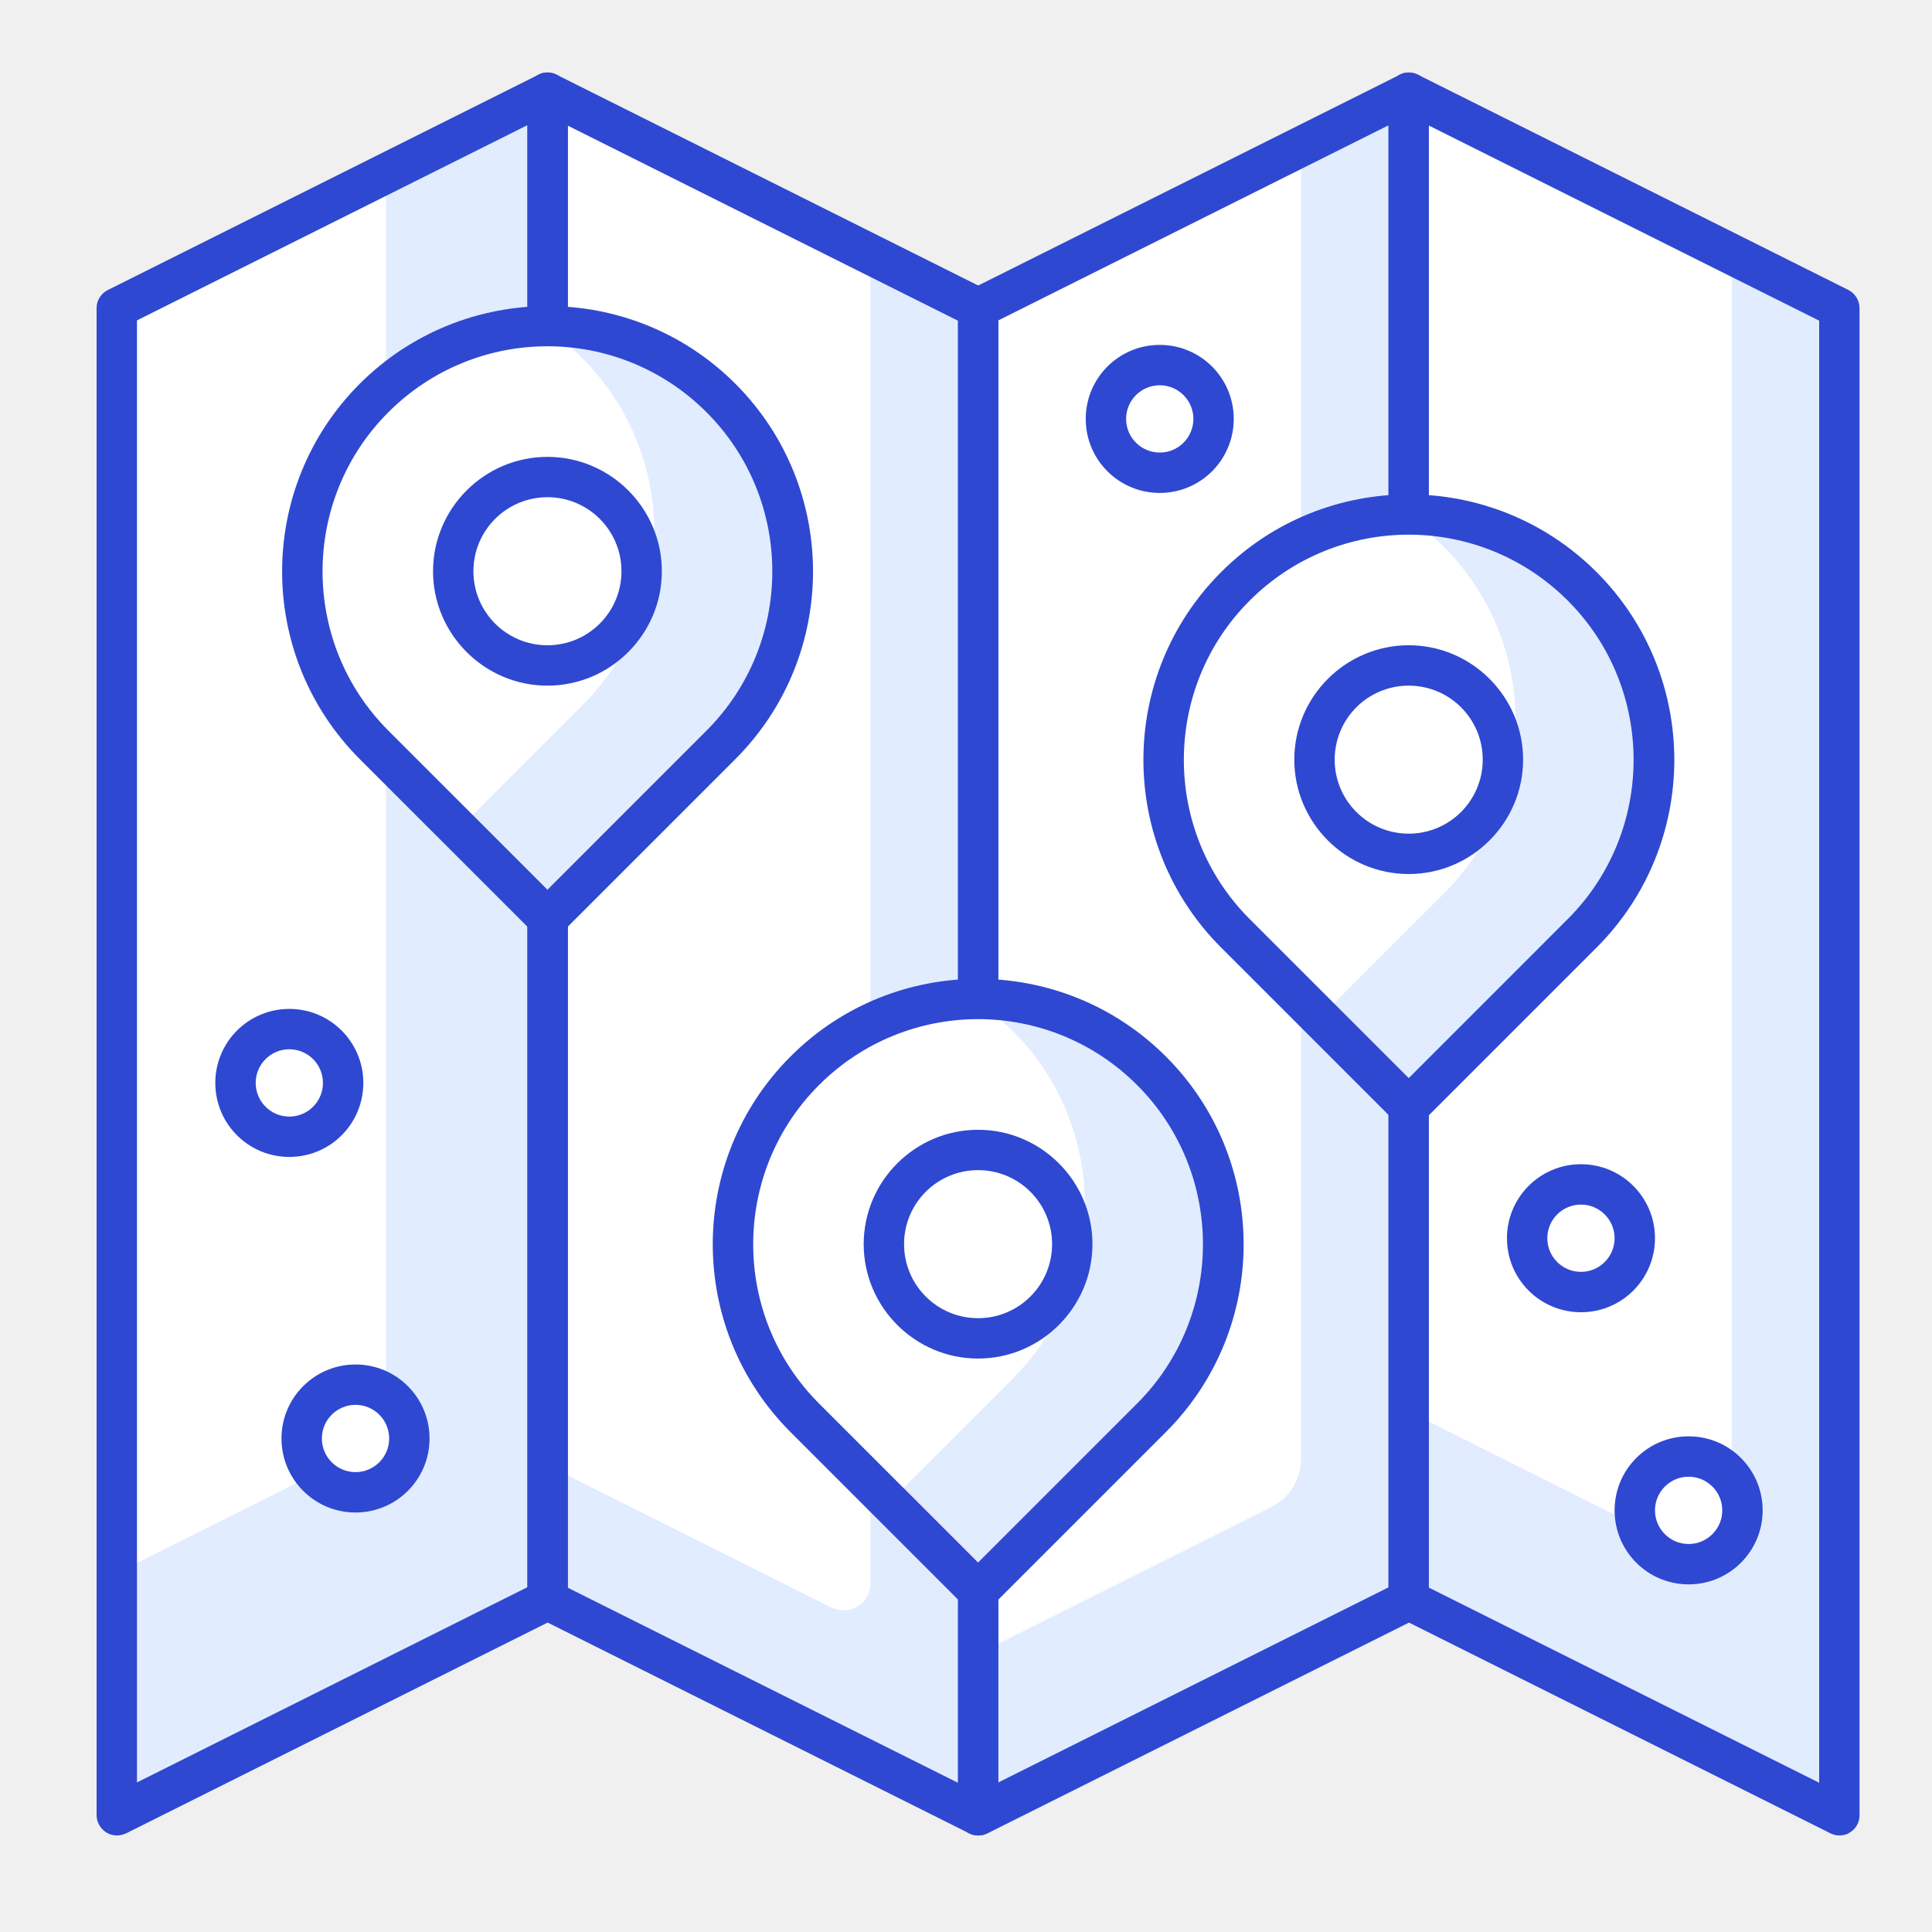
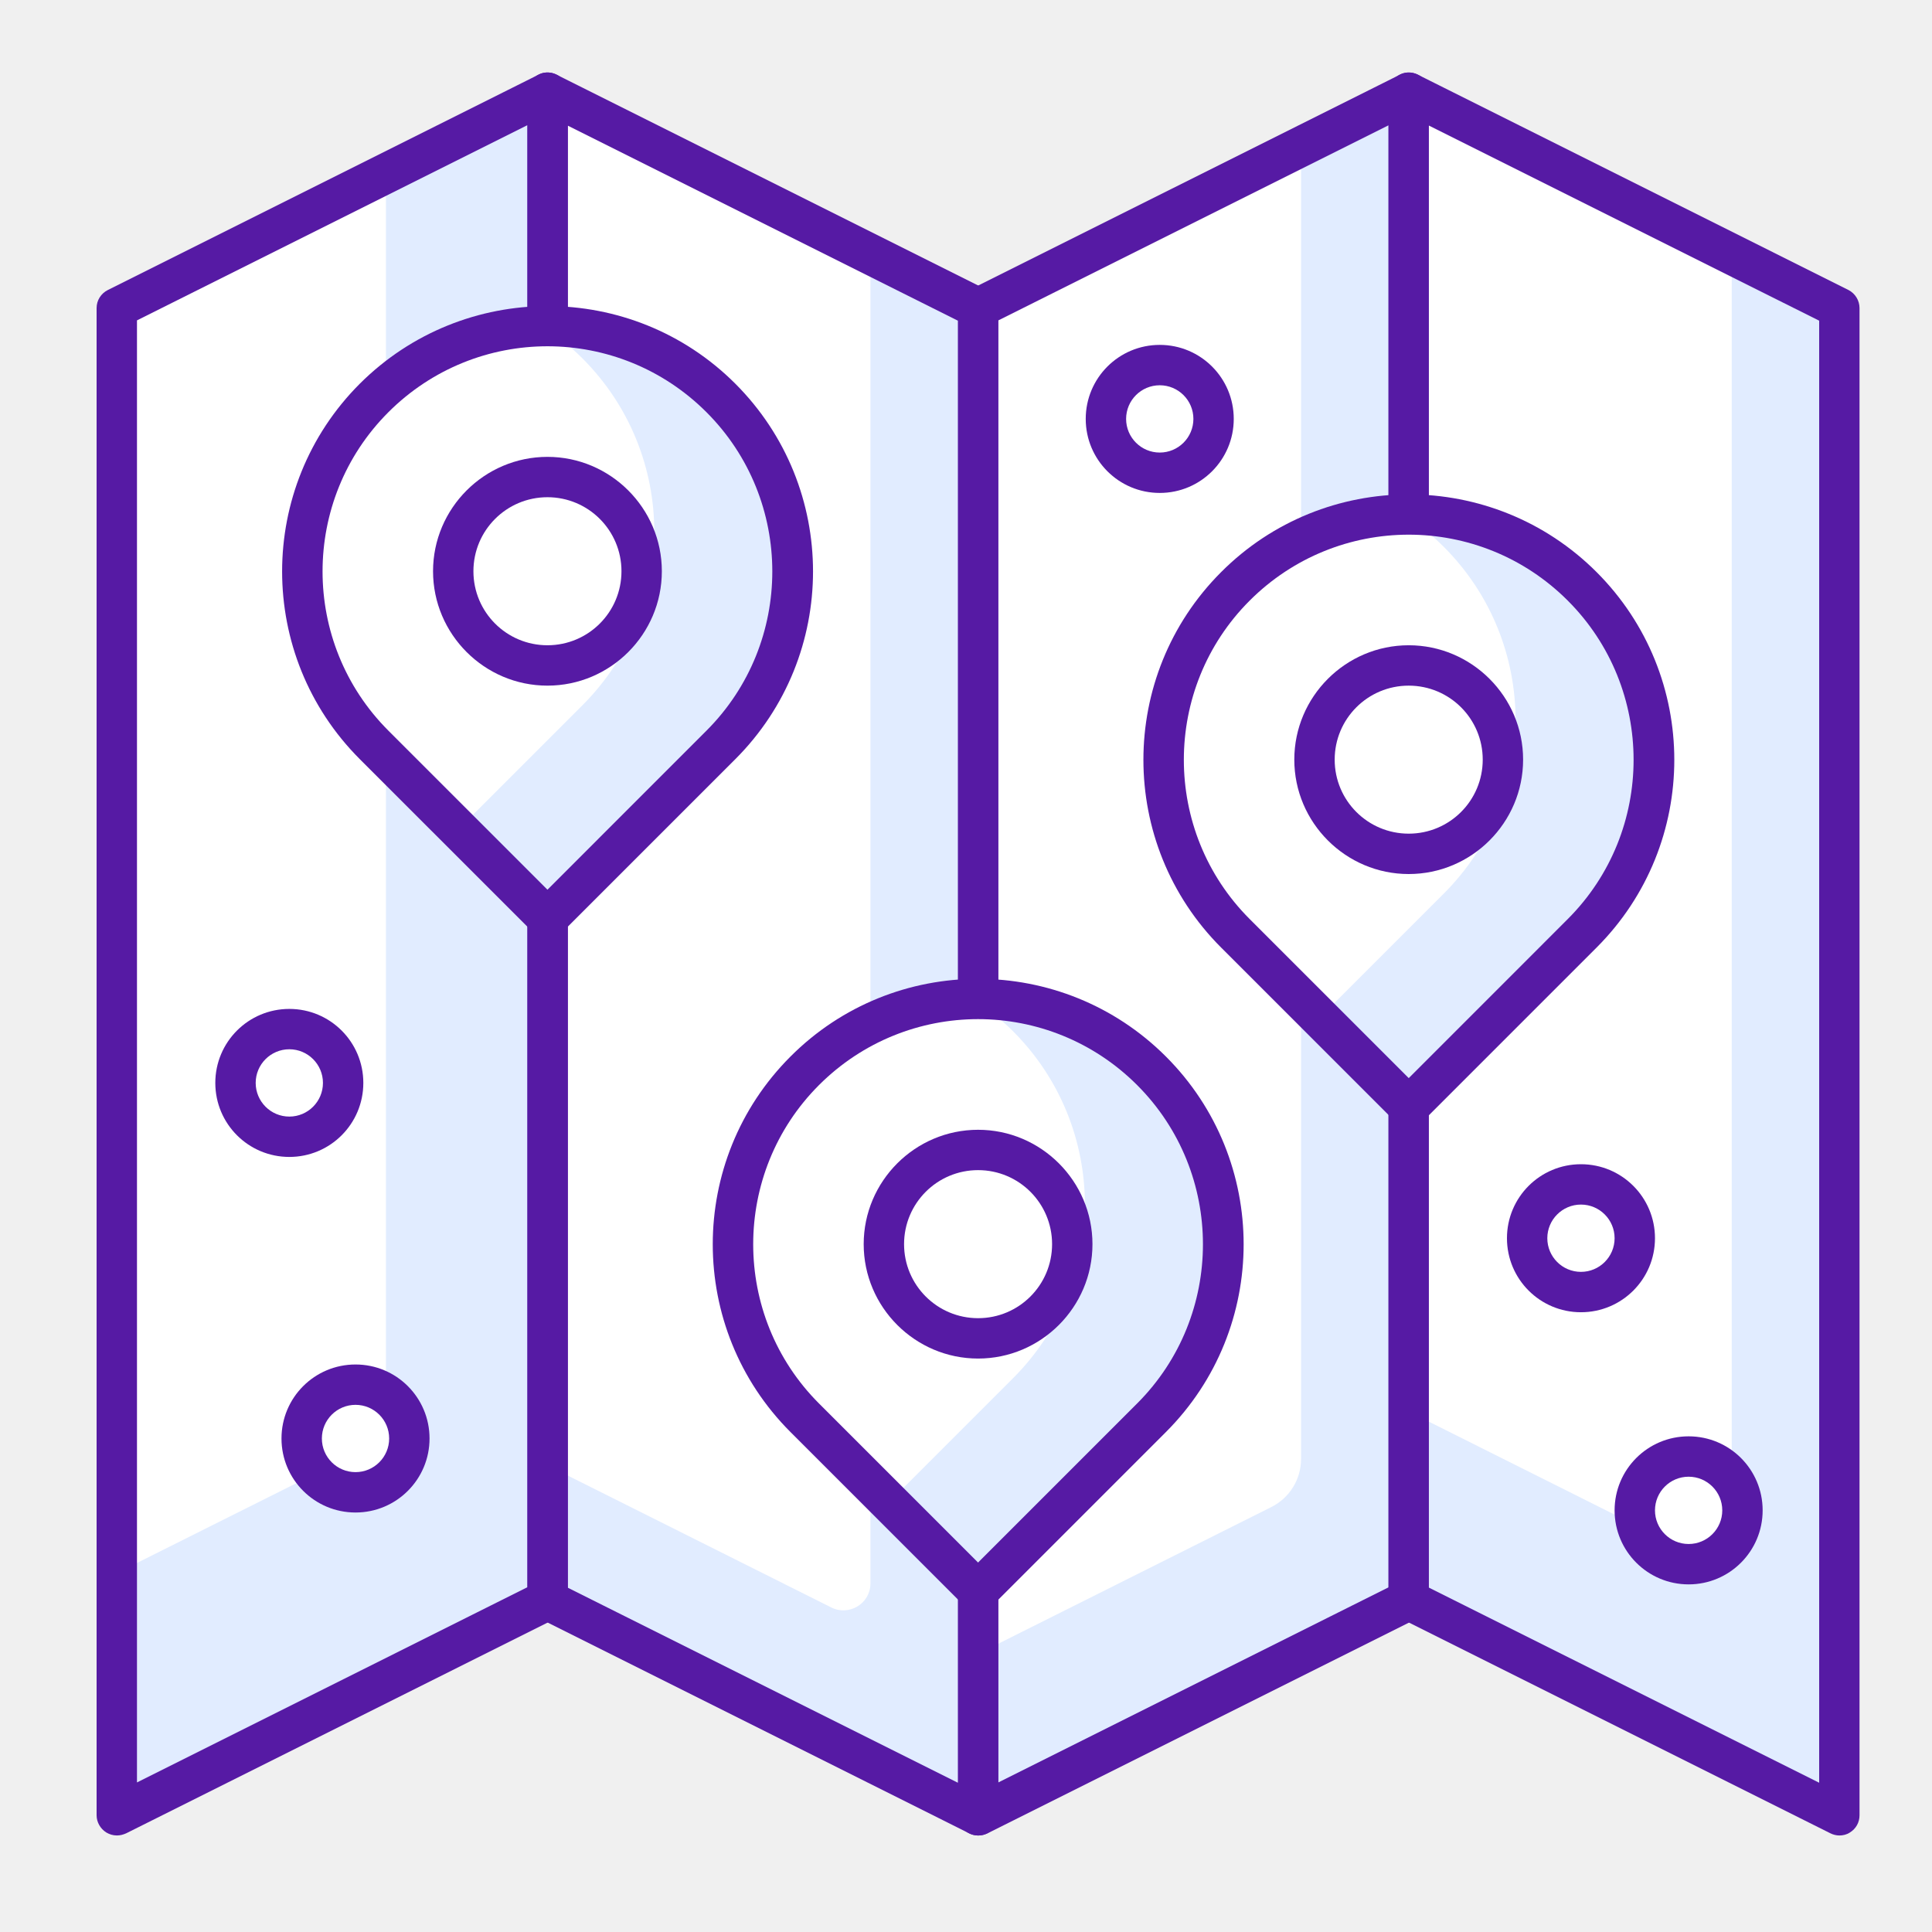
<svg xmlns="http://www.w3.org/2000/svg" width="70" height="70" viewBox="0 0 70 70" fill="none">
  <path d="M51.041 3.359L35.438 11.161V65.772L51.041 57.97V3.359Z" fill="#E1ECFF" />
  <path d="M47.14 5.311L35.438 11.162V59.921L46.057 54.606C46.721 54.275 47.14 53.602 47.14 52.861V5.311Z" fill="white" />
-   <path d="M35.437 66.504C35.301 66.504 35.174 66.465 35.057 66.396C34.843 66.26 34.706 66.026 34.706 65.772V11.162C34.706 10.889 34.862 10.635 35.116 10.508L50.719 2.707C50.943 2.59 51.216 2.609 51.431 2.736C51.645 2.872 51.782 3.106 51.782 3.36V57.971C51.782 58.244 51.626 58.497 51.382 58.624L35.779 66.426C35.672 66.474 35.564 66.504 35.447 66.504H35.437ZM36.169 11.61V64.582L50.309 57.512V4.54L36.169 11.61Z" fill="#2F48D1" />
+   <path d="M35.437 66.504C35.301 66.504 35.174 66.465 35.057 66.396C34.843 66.26 34.706 66.026 34.706 65.772V11.162C34.706 10.889 34.862 10.635 35.116 10.508L50.719 2.707C50.943 2.59 51.216 2.609 51.431 2.736C51.645 2.872 51.782 3.106 51.782 3.36V57.971C51.782 58.244 51.626 58.497 51.382 58.624L35.779 66.426C35.672 66.474 35.564 66.504 35.447 66.504H35.437ZM36.169 11.61V64.582L50.309 57.512V4.54L36.169 11.61Z" fill="#561AA4" />
  <path d="M66.644 11.161L51.041 3.359V57.97L66.644 65.772V11.161Z" fill="#E1ECFF" />
  <path d="M62.743 9.211L51.041 3.359V51.144L61.329 56.293C61.973 56.614 62.743 56.147 62.743 55.425V9.22V9.211Z" fill="white" />
-   <path d="M66.643 66.503C66.536 66.503 66.419 66.474 66.321 66.425L50.718 58.623C50.474 58.497 50.309 58.243 50.309 57.97V3.359C50.309 3.106 50.435 2.872 50.66 2.735C50.874 2.599 51.147 2.589 51.372 2.706L66.975 10.508C67.218 10.634 67.374 10.888 67.374 11.161V65.772C67.374 66.025 67.248 66.259 67.023 66.396C66.906 66.474 66.77 66.503 66.643 66.503ZM51.771 57.522L65.912 64.592V11.619L51.771 4.549V57.522Z" fill="#2F48D1" />
+   <path d="M66.643 66.503C66.536 66.503 66.419 66.474 66.321 66.425L50.718 58.623C50.474 58.497 50.309 58.243 50.309 57.97V3.359C50.309 3.106 50.435 2.872 50.66 2.735C50.874 2.599 51.147 2.589 51.372 2.706L66.975 10.508C67.218 10.634 67.374 10.888 67.374 11.161V65.772C67.374 66.025 67.248 66.259 67.023 66.396C66.906 66.474 66.77 66.503 66.643 66.503ZM51.771 57.522L65.912 64.592V11.619L51.771 4.549V57.522Z" fill="#561AA4" />
  <path d="M35.438 11.161L19.835 3.359V57.97L35.438 65.772V11.161Z" fill="#E1ECFF" />
  <path d="M31.537 9.211L19.835 3.359V53.094L30.123 58.243C30.767 58.565 31.537 58.097 31.537 57.375V9.22V9.211Z" fill="white" />
-   <path d="M35.437 66.503C35.33 66.503 35.213 66.474 35.115 66.425L19.512 58.623C19.268 58.497 19.102 58.243 19.102 57.97V3.359C19.102 3.106 19.229 2.872 19.454 2.735C19.668 2.599 19.941 2.589 20.166 2.706L35.769 10.508C36.012 10.634 36.168 10.888 36.168 11.161V65.772C36.168 66.025 36.042 66.259 35.817 66.396C35.7 66.474 35.564 66.503 35.437 66.503ZM20.565 57.522L34.706 64.592V11.619L20.565 4.549V57.522Z" fill="#2F48D1" />
+   <path d="M35.437 66.503C35.33 66.503 35.213 66.474 35.115 66.425L19.512 58.623C19.268 58.497 19.102 58.243 19.102 57.97V3.359C19.102 3.106 19.229 2.872 19.454 2.735C19.668 2.599 19.941 2.589 20.166 2.706L35.769 10.508C36.012 10.634 36.168 10.888 36.168 11.161V65.772C36.168 66.025 36.042 66.259 35.817 66.396C35.7 66.474 35.564 66.503 35.437 66.503ZM20.565 57.522L34.706 64.592V11.619L20.565 4.549V57.522Z" fill="#561AA4" />
  <path d="M19.834 3.359L4.231 11.161V65.772L19.834 57.97V3.359Z" fill="#E1ECFF" />
  <path d="M13.983 6.285L4.231 11.161V56.995L12.901 52.656C13.564 52.324 13.983 51.651 13.983 50.91V6.285Z" fill="white" />
-   <path d="M4.231 66.502C4.095 66.502 3.968 66.463 3.851 66.394C3.637 66.258 3.5 66.024 3.5 65.77V11.16C3.5 10.886 3.656 10.633 3.91 10.506L19.513 2.705C19.737 2.588 20.01 2.607 20.224 2.734C20.439 2.87 20.576 3.104 20.576 3.358V57.969C20.576 58.242 20.42 58.495 20.176 58.622L4.573 66.424C4.465 66.472 4.358 66.502 4.241 66.502H4.231ZM4.963 11.608V64.581L19.103 57.51V4.538L4.963 11.608Z" fill="#2F48D1" />
+   <path d="M4.231 66.502C4.095 66.502 3.968 66.463 3.851 66.394C3.637 66.258 3.5 66.024 3.5 65.77V11.16C3.5 10.886 3.656 10.633 3.91 10.506L19.513 2.705C19.737 2.588 20.01 2.607 20.224 2.734C20.439 2.87 20.576 3.104 20.576 3.358V57.969C20.576 58.242 20.42 58.495 20.176 58.622L4.573 66.424C4.465 66.472 4.358 66.502 4.241 66.502H4.231ZM4.963 11.608V64.581L19.103 57.51V4.538L4.963 11.608Z" fill="#561AA4" />
  <path d="M26.115 14.418C22.644 10.947 17.017 10.947 13.545 14.418C10.073 17.89 10.073 23.517 13.545 26.988L19.825 33.269L26.106 26.988C29.577 23.517 29.577 17.89 26.106 14.418H26.115Z" fill="white" />
  <path d="M26.115 14.418C24.34 12.643 21.999 11.784 19.669 11.823C20.176 12.155 20.663 12.545 21.102 12.984C24.574 16.456 24.574 22.082 21.102 25.554L16.606 30.05L19.825 33.268L26.105 26.988C29.576 23.516 29.576 17.889 26.105 14.418H26.115Z" fill="#E1ECFF" />
-   <path d="M19.835 34.001C19.649 34.001 19.464 33.932 19.318 33.786L13.037 27.506C9.283 23.752 9.283 17.657 13.037 13.902C16.792 10.157 22.887 10.148 26.642 13.902C30.396 17.657 30.396 23.752 26.642 27.506L20.361 33.786C20.215 33.932 20.03 34.001 19.844 34.001H19.835ZM19.835 12.546C17.748 12.546 15.661 13.346 14.071 14.936C10.892 18.115 10.892 23.293 14.071 26.472L19.835 32.236L25.598 26.472C28.777 23.293 28.777 18.115 25.598 14.936C24.008 13.346 21.922 12.546 19.835 12.546Z" fill="#2F48D1" />
+   <path d="M19.835 34.001C19.649 34.001 19.464 33.932 19.318 33.786L13.037 27.506C9.283 23.752 9.283 17.657 13.037 13.902C16.792 10.157 22.887 10.148 26.642 13.902C30.396 17.657 30.396 23.752 26.642 27.506L20.361 33.786C20.215 33.932 20.03 34.001 19.844 34.001H19.835ZM19.835 12.546C17.748 12.546 15.661 13.346 14.071 14.936C10.892 18.115 10.892 23.293 14.071 26.472L19.835 32.236L25.598 26.472C28.777 23.293 28.777 18.115 25.598 14.936C24.008 13.346 21.922 12.546 19.835 12.546Z" fill="#561AA4" />
  <path d="M19.835 24.111C21.72 24.111 23.248 22.583 23.248 20.698C23.248 18.813 21.72 17.285 19.835 17.285C17.95 17.285 16.422 18.813 16.422 20.698C16.422 22.583 17.95 24.111 19.835 24.111Z" fill="white" />
-   <path d="M19.835 24.842C17.553 24.842 15.69 22.979 15.69 20.697C15.69 18.415 17.553 16.553 19.835 16.553C22.117 16.553 23.98 18.415 23.98 20.697C23.98 22.979 22.117 24.842 19.835 24.842ZM19.835 18.015C18.353 18.015 17.153 19.215 17.153 20.697C17.153 22.18 18.353 23.379 19.835 23.379C21.317 23.379 22.517 22.18 22.517 20.697C22.517 19.215 21.317 18.015 19.835 18.015Z" fill="#2F48D1" />
+   <path d="M19.835 24.842C17.553 24.842 15.69 22.979 15.69 20.697C15.69 18.415 17.553 16.553 19.835 16.553C22.117 16.553 23.98 18.415 23.98 20.697C23.98 22.979 22.117 24.842 19.835 24.842ZM19.835 18.015C18.353 18.015 17.153 19.215 17.153 20.697C17.153 22.18 18.353 23.379 19.835 23.379C21.317 23.379 22.517 22.18 22.517 20.697C22.517 19.215 21.317 18.015 19.835 18.015Z" fill="#561AA4" />
  <path d="M57.321 21.244C53.849 17.773 48.222 17.773 44.75 21.244C41.279 24.716 41.279 30.343 44.75 33.815L51.031 40.095L57.311 33.815C60.782 30.343 60.782 24.716 57.311 21.244H57.321Z" fill="white" />
  <path d="M57.321 21.244C55.546 19.469 53.205 18.611 50.875 18.65C51.382 18.981 51.869 19.371 52.308 19.81C55.78 23.282 55.78 28.909 52.308 32.38L47.812 36.876L51.031 40.094L57.311 33.814C60.782 30.342 60.782 24.715 57.311 21.244H57.321Z" fill="#E1ECFF" />
-   <path d="M51.041 40.827C50.855 40.827 50.67 40.758 50.524 40.612L44.244 34.332C40.489 30.577 40.489 24.483 44.244 20.728C47.988 16.974 54.093 16.974 57.847 20.728C61.602 24.483 61.602 30.577 57.847 34.332L51.567 40.612C51.421 40.758 51.236 40.827 51.05 40.827H51.041ZM51.041 19.372C48.954 19.372 46.867 20.172 45.277 21.762C42.098 24.941 42.098 30.119 45.277 33.298L51.041 39.062L56.804 33.298C59.983 30.119 59.983 24.941 56.804 21.762C55.215 20.172 53.128 19.372 51.041 19.372Z" fill="#2F48D1" />
+   <path d="M51.041 40.827C50.855 40.827 50.67 40.758 50.524 40.612L44.244 34.332C40.489 30.577 40.489 24.483 44.244 20.728C47.988 16.974 54.093 16.974 57.847 20.728C61.602 24.483 61.602 30.577 57.847 34.332L51.567 40.612C51.421 40.758 51.236 40.827 51.05 40.827H51.041ZM51.041 19.372C48.954 19.372 46.867 20.172 45.277 21.762C42.098 24.941 42.098 30.119 45.277 33.298L51.041 39.062L56.804 33.298C59.983 30.119 59.983 24.941 56.804 21.762C55.215 20.172 53.128 19.372 51.041 19.372Z" fill="#561AA4" />
  <path d="M51.041 30.938C52.926 30.938 54.454 29.41 54.454 27.524C54.454 25.64 52.926 24.111 51.041 24.111C49.156 24.111 47.628 25.64 47.628 27.524C47.628 29.41 49.156 30.938 51.041 30.938Z" fill="white" />
-   <path d="M51.04 31.668C48.758 31.668 46.895 29.805 46.895 27.523C46.895 25.241 48.758 23.379 51.04 23.379C53.322 23.379 55.185 25.241 55.185 27.523C55.185 29.805 53.322 31.668 51.04 31.668ZM51.04 24.842C49.558 24.842 48.358 26.041 48.358 27.523C48.358 29.006 49.558 30.205 51.04 30.205C52.522 30.205 53.722 29.006 53.722 27.523C53.722 26.041 52.522 24.842 51.04 24.842Z" fill="#2F48D1" />
+   <path d="M51.04 31.668C48.758 31.668 46.895 29.805 46.895 27.523C46.895 25.241 48.758 23.379 51.04 23.379C53.322 23.379 55.185 25.241 55.185 27.523C55.185 29.805 53.322 31.668 51.04 31.668ZM51.04 24.842C49.558 24.842 48.358 26.041 48.358 27.523C48.358 29.006 49.558 30.205 51.04 30.205C52.522 30.205 53.722 29.006 53.722 27.523C53.722 26.041 52.522 24.842 51.04 24.842Z" fill="#561AA4" />
  <path d="M41.718 38.797C38.246 35.325 32.619 35.325 29.148 38.797C25.676 42.269 25.676 47.896 29.148 51.367L35.428 57.648L41.708 51.367C45.18 47.896 45.18 42.269 41.708 38.797H41.718Z" fill="white" />
  <path d="M41.717 38.798C39.942 37.024 37.602 36.165 35.271 36.204C35.778 36.536 36.266 36.926 36.705 37.365C40.176 40.837 40.176 46.463 36.705 49.935L32.209 54.431L35.427 57.649L41.707 51.369C45.179 47.897 45.179 42.27 41.707 38.798H41.717Z" fill="#E1ECFF" />
-   <path d="M35.437 58.379C35.242 58.379 35.057 58.301 34.92 58.165L28.64 51.885C24.886 48.13 24.886 42.035 28.64 38.281C32.385 34.526 38.489 34.526 42.244 38.281C45.998 42.035 45.998 48.13 42.244 51.885L35.964 58.165C35.827 58.301 35.642 58.379 35.447 58.379H35.437ZM35.437 36.925C33.35 36.925 31.263 37.725 29.674 39.314C26.495 42.493 26.495 47.672 29.674 50.851L35.437 56.614L41.2 50.851C44.38 47.672 44.38 42.493 41.2 39.314C39.611 37.725 37.524 36.925 35.437 36.925Z" fill="#2F48D1" />
+   <path d="M35.437 58.379C35.242 58.379 35.057 58.301 34.92 58.165L28.64 51.885C24.886 48.13 24.886 42.035 28.64 38.281C32.385 34.526 38.489 34.526 42.244 38.281C45.998 42.035 45.998 48.13 42.244 51.885L35.964 58.165C35.827 58.301 35.642 58.379 35.447 58.379H35.437ZM35.437 36.925C33.35 36.925 31.263 37.725 29.674 39.314C26.495 42.493 26.495 47.672 29.674 50.851L35.437 56.614L41.2 50.851C44.38 47.672 44.38 42.493 41.2 39.314C39.611 37.725 37.524 36.925 35.437 36.925Z" fill="#561AA4" />
  <path d="M35.438 48.49C37.323 48.49 38.851 46.962 38.851 45.077C38.851 43.192 37.323 41.664 35.438 41.664C33.553 41.664 32.024 43.192 32.024 45.077C32.024 46.962 33.553 48.49 35.438 48.49Z" fill="white" />
-   <path d="M35.438 49.223C33.156 49.223 31.293 47.36 31.293 45.078C31.293 42.796 33.156 40.934 35.438 40.934C37.719 40.934 39.582 42.796 39.582 45.078C39.582 47.36 37.719 49.223 35.438 49.223ZM35.438 42.396C33.955 42.396 32.756 43.596 32.756 45.078C32.756 46.56 33.955 47.76 35.438 47.76C36.92 47.76 38.119 46.56 38.119 45.078C38.119 43.596 36.92 42.396 35.438 42.396Z" fill="#2F48D1" />
+   <path d="M35.438 49.223C33.156 49.223 31.293 47.36 31.293 45.078C31.293 42.796 33.156 40.934 35.438 40.934C37.719 40.934 39.582 42.796 39.582 45.078C39.582 47.36 37.719 49.223 35.438 49.223ZM35.438 42.396C33.955 42.396 32.756 43.596 32.756 45.078C32.756 46.56 33.955 47.76 35.438 47.76C36.92 47.76 38.119 46.56 38.119 45.078C38.119 43.596 36.92 42.396 35.438 42.396Z" fill="#561AA4" />
  <path d="M61.182 56.674C62.259 56.674 63.132 55.801 63.132 54.724C63.132 53.647 62.259 52.773 61.182 52.773C60.105 52.773 59.231 53.647 59.231 54.724C59.231 55.801 60.105 56.674 61.182 56.674Z" fill="white" />
-   <path d="M61.182 57.405C59.7 57.405 58.5 56.205 58.5 54.723C58.5 53.24 59.7 52.041 61.182 52.041C62.664 52.041 63.864 53.24 63.864 54.723C63.864 56.205 62.664 57.405 61.182 57.405ZM61.182 53.504C60.509 53.504 59.963 54.05 59.963 54.723C59.963 55.396 60.509 55.942 61.182 55.942C61.855 55.942 62.401 55.396 62.401 54.723C62.401 54.05 61.855 53.504 61.182 53.504Z" fill="#2F48D1" />
+   <path d="M61.182 57.405C59.7 57.405 58.5 56.205 58.5 54.723C58.5 53.24 59.7 52.041 61.182 52.041C62.664 52.041 63.864 53.24 63.864 54.723C63.864 56.205 62.664 57.405 61.182 57.405ZM61.182 53.504C60.509 53.504 59.963 54.05 59.963 54.723C59.963 55.396 60.509 55.942 61.182 55.942C61.855 55.942 62.401 55.396 62.401 54.723C62.401 54.05 61.855 53.504 61.182 53.504Z" fill="#561AA4" />
  <path d="M57.281 46.815C58.359 46.815 59.232 45.942 59.232 44.864C59.232 43.787 58.359 42.914 57.281 42.914C56.204 42.914 55.331 43.787 55.331 44.864C55.331 45.942 56.204 46.815 57.281 46.815Z" fill="white" />
-   <path d="M57.281 47.545C55.799 47.545 54.6 46.346 54.6 44.863C54.6 43.381 55.799 42.182 57.281 42.182C58.764 42.182 59.963 43.381 59.963 44.863C59.963 46.346 58.764 47.545 57.281 47.545ZM57.281 43.644C56.608 43.644 56.062 44.191 56.062 44.863C56.062 45.536 56.608 46.082 57.281 46.082C57.954 46.082 58.5 45.536 58.5 44.863C58.5 44.191 57.954 43.644 57.281 43.644Z" fill="#2F48D1" />
+   <path d="M57.281 47.545C55.799 47.545 54.6 46.346 54.6 44.863C54.6 43.381 55.799 42.182 57.281 42.182C58.764 42.182 59.963 43.381 59.963 44.863C59.963 46.346 58.764 47.545 57.281 47.545ZM57.281 43.644C56.608 43.644 56.062 44.191 56.062 44.863C56.062 45.536 56.608 46.082 57.281 46.082C57.954 46.082 58.5 45.536 58.5 44.863C58.5 44.191 57.954 43.644 57.281 43.644Z" fill="#561AA4" />
  <path d="M42.02 17.139C43.097 17.139 43.97 16.266 43.97 15.189C43.97 14.111 43.097 13.238 42.02 13.238C40.943 13.238 40.069 14.111 40.069 15.189C40.069 16.266 40.943 17.139 42.02 17.139Z" fill="white" />
-   <path d="M42.02 17.86C40.537 17.86 39.338 16.66 39.338 15.178C39.338 13.696 40.537 12.496 42.02 12.496C43.502 12.496 44.701 13.696 44.701 15.178C44.701 16.66 43.502 17.86 42.02 17.86ZM42.02 13.959C41.347 13.959 40.801 14.505 40.801 15.178C40.801 15.851 41.347 16.397 42.02 16.397C42.693 16.397 43.239 15.851 43.239 15.178C43.239 14.505 42.693 13.959 42.02 13.959Z" fill="#2F48D1" />
+   <path d="M42.02 17.86C40.537 17.86 39.338 16.66 39.338 15.178C39.338 13.696 40.537 12.496 42.02 12.496C43.502 12.496 44.701 13.696 44.701 15.178C44.701 16.66 43.502 17.86 42.02 17.86ZM42.02 13.959C41.347 13.959 40.801 14.505 40.801 15.178C40.801 15.851 41.347 16.397 42.02 16.397C42.693 16.397 43.239 15.851 43.239 15.178C43.239 14.505 42.693 13.959 42.02 13.959Z" fill="#561AA4" />
  <path d="M10.483 41.188C11.56 41.188 12.433 40.315 12.433 39.237C12.433 38.16 11.56 37.287 10.483 37.287C9.405 37.287 8.532 38.16 8.532 39.237C8.532 40.315 9.405 41.188 10.483 41.188Z" fill="white" />
-   <path d="M10.483 41.918C9 41.918 7.801 40.719 7.801 39.236C7.801 37.754 9 36.555 10.483 36.555C11.965 36.555 13.164 37.754 13.164 39.236C13.164 40.719 11.965 41.918 10.483 41.918ZM10.483 38.017C9.81 38.017 9.264 38.564 9.264 39.236C9.264 39.909 9.81 40.456 10.483 40.456C11.155 40.456 11.701 39.909 11.701 39.236C11.701 38.564 11.155 38.017 10.483 38.017Z" fill="#2F48D1" />
+   <path d="M10.483 41.918C9 41.918 7.801 40.719 7.801 39.236C7.801 37.754 9 36.555 10.483 36.555C11.965 36.555 13.164 37.754 13.164 39.236C13.164 40.719 11.965 41.918 10.483 41.918ZM10.483 38.017C9.81 38.017 9.264 38.564 9.264 39.236C9.264 39.909 9.81 40.456 10.483 40.456C11.155 40.456 11.701 39.909 11.701 39.236C11.701 38.564 11.155 38.017 10.483 38.017Z" fill="#561AA4" />
  <path d="M12.881 54.069C13.958 54.069 14.831 53.196 14.831 52.118C14.831 51.041 13.958 50.168 12.881 50.168C11.804 50.168 10.931 51.041 10.931 52.118C10.931 53.196 11.804 54.069 12.881 54.069Z" fill="white" />
-   <path d="M12.881 54.801C11.399 54.801 10.199 53.602 10.199 52.119C10.199 50.637 11.399 49.438 12.881 49.438C14.363 49.438 15.563 50.637 15.563 52.119C15.563 53.602 14.363 54.801 12.881 54.801ZM12.881 50.9C12.208 50.9 11.662 51.446 11.662 52.119C11.662 52.792 12.208 53.338 12.881 53.338C13.554 53.338 14.1 52.792 14.1 52.119C14.1 51.446 13.554 50.9 12.881 50.9Z" fill="#2F48D1" />
+   <path d="M12.881 54.801C11.399 54.801 10.199 53.602 10.199 52.119C10.199 50.637 11.399 49.438 12.881 49.438C14.363 49.438 15.563 50.637 15.563 52.119C15.563 53.602 14.363 54.801 12.881 54.801ZM12.881 50.9C12.208 50.9 11.662 51.446 11.662 52.119C11.662 52.792 12.208 53.338 12.881 53.338C13.554 53.338 14.1 52.792 14.1 52.119C14.1 51.446 13.554 50.9 12.881 50.9Z" fill="#561AA4" />
</svg>
